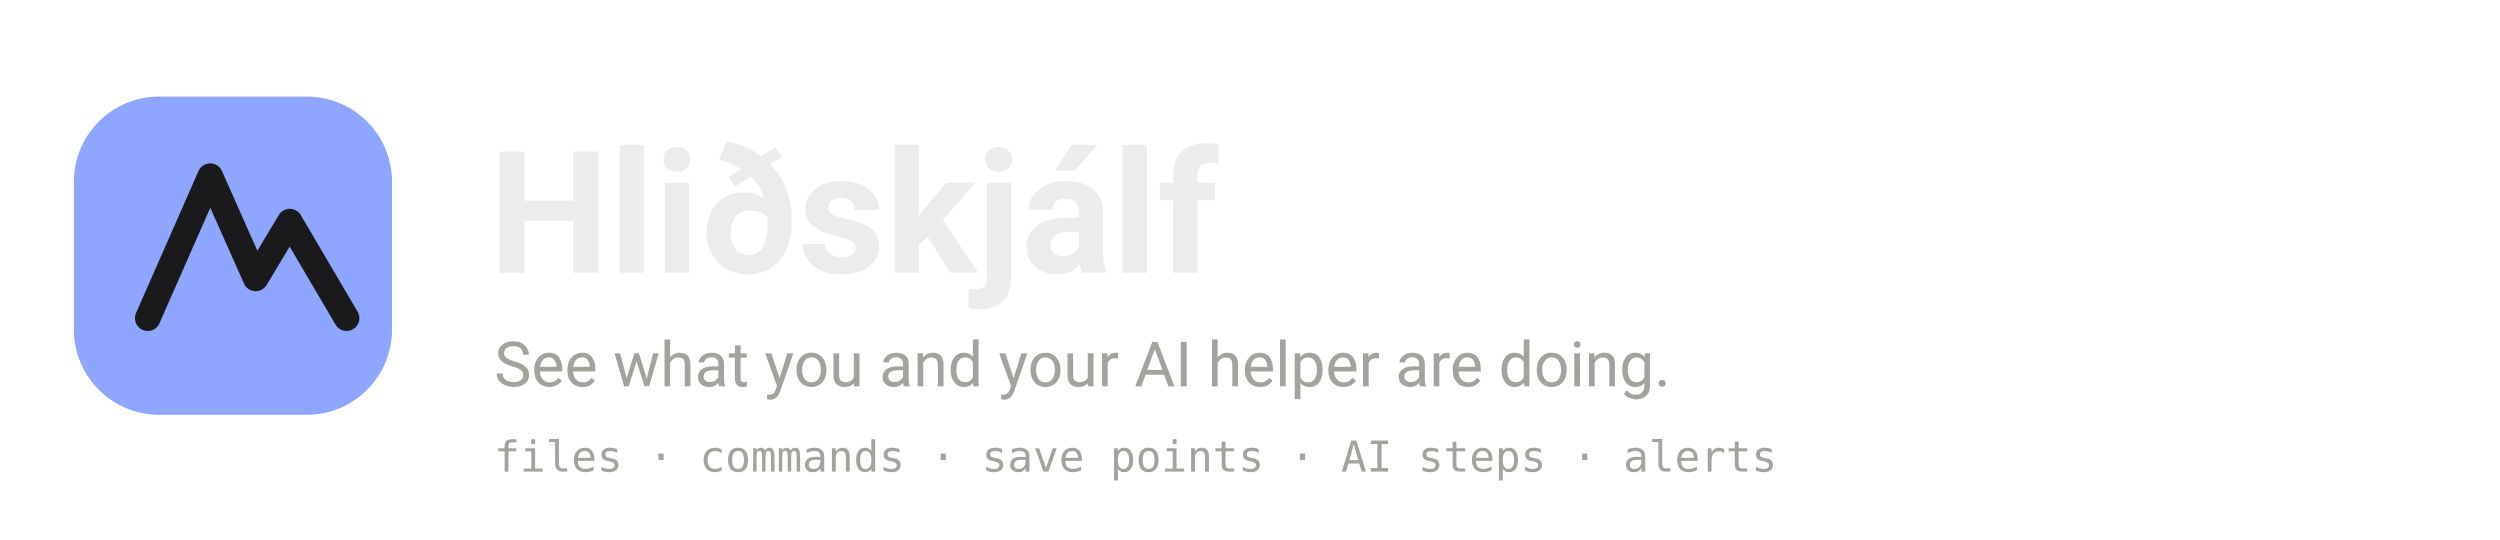
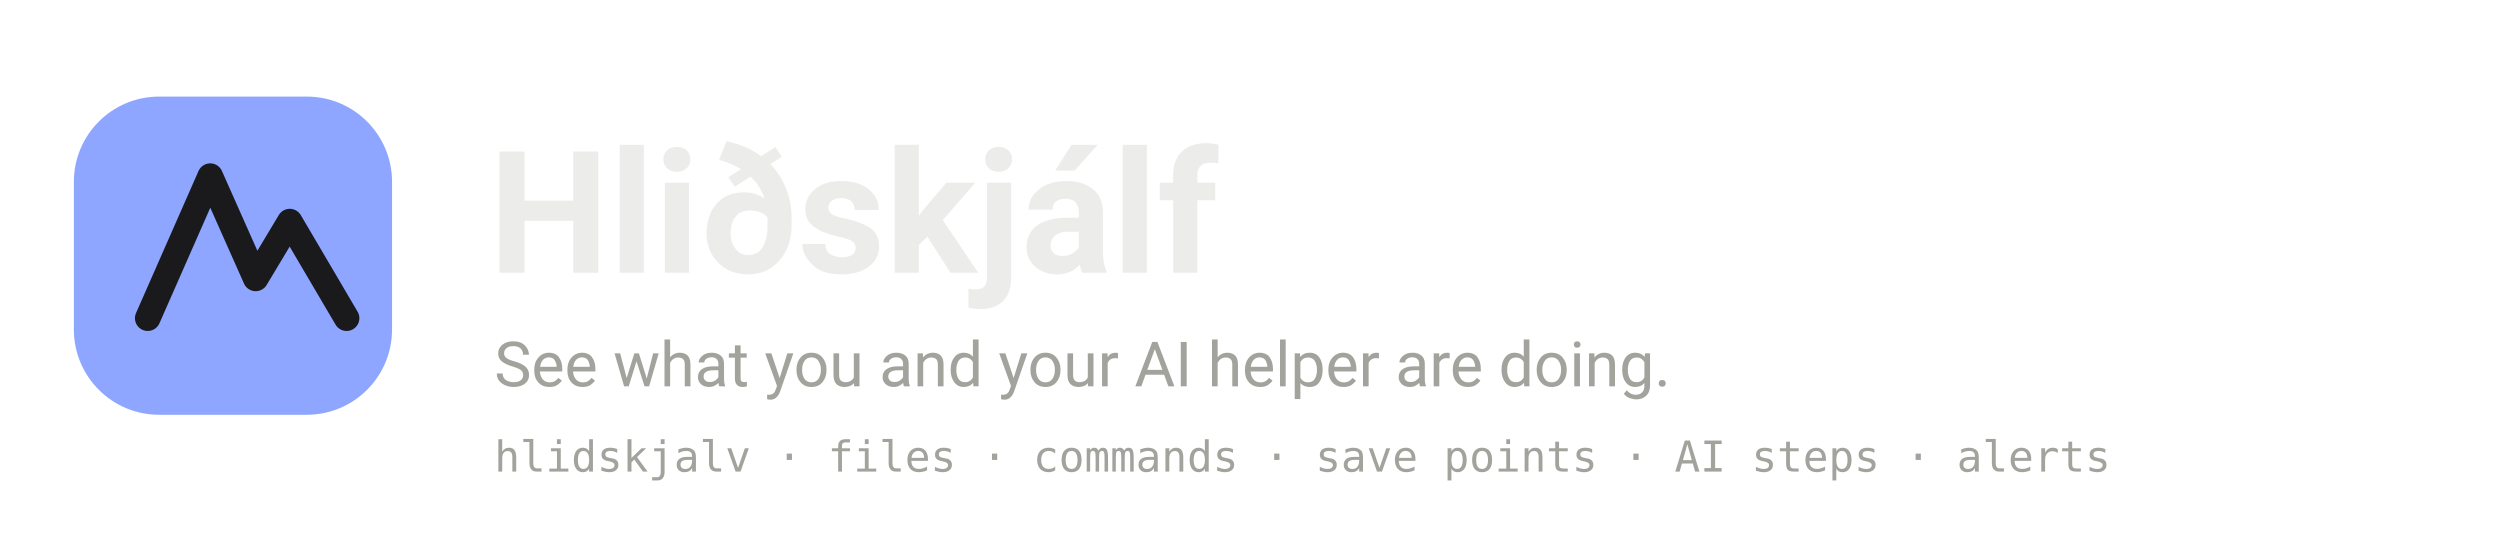
<svg xmlns="http://www.w3.org/2000/svg" viewBox="0 0 880 190" width="880" height="190" role="img" aria-label="Hlidskjalv: see what you and your AI helper are doing">
  <rect x="26" y="34" width="112" height="112" rx="30" fill="#8ea6ff" />
  <path d="M52 112 L74 62 L90 98 L102 78 L122 112" fill="none" stroke="#1a1a1c" stroke-width="9" stroke-linecap="round" stroke-linejoin="round" />
  <text x="172" y="96" font-family="ui-sans-serif, system-ui, -apple-system, 'Segoe UI', Roboto, 'Helvetica Neue', Arial, sans-serif" font-size="60" font-weight="700" fill="#ececea">Hliðskjálf</text>
  <text x="174" y="136" font-family="ui-sans-serif, system-ui, -apple-system, 'Segoe UI', Roboto, 'Helvetica Neue', Arial, sans-serif" font-size="22" fill="#a3a39d">See what you and your AI helper are doing.</text>
-   <text x="174" y="166" font-family="ui-monospace, SFMono-Regular, Menlo, Consolas, monospace" font-size="15" fill="#a3a39d">files · commands · save points · AI steps · alerts</text>
+   <text x="174" y="166" font-family="ui-monospace, SFMono-Regular, Menlo, Consolas, monospace" font-size="15" fill="#a3a39d">hlidskjalv  ·  files · commands · save points · AI steps · alerts</text>
</svg>
